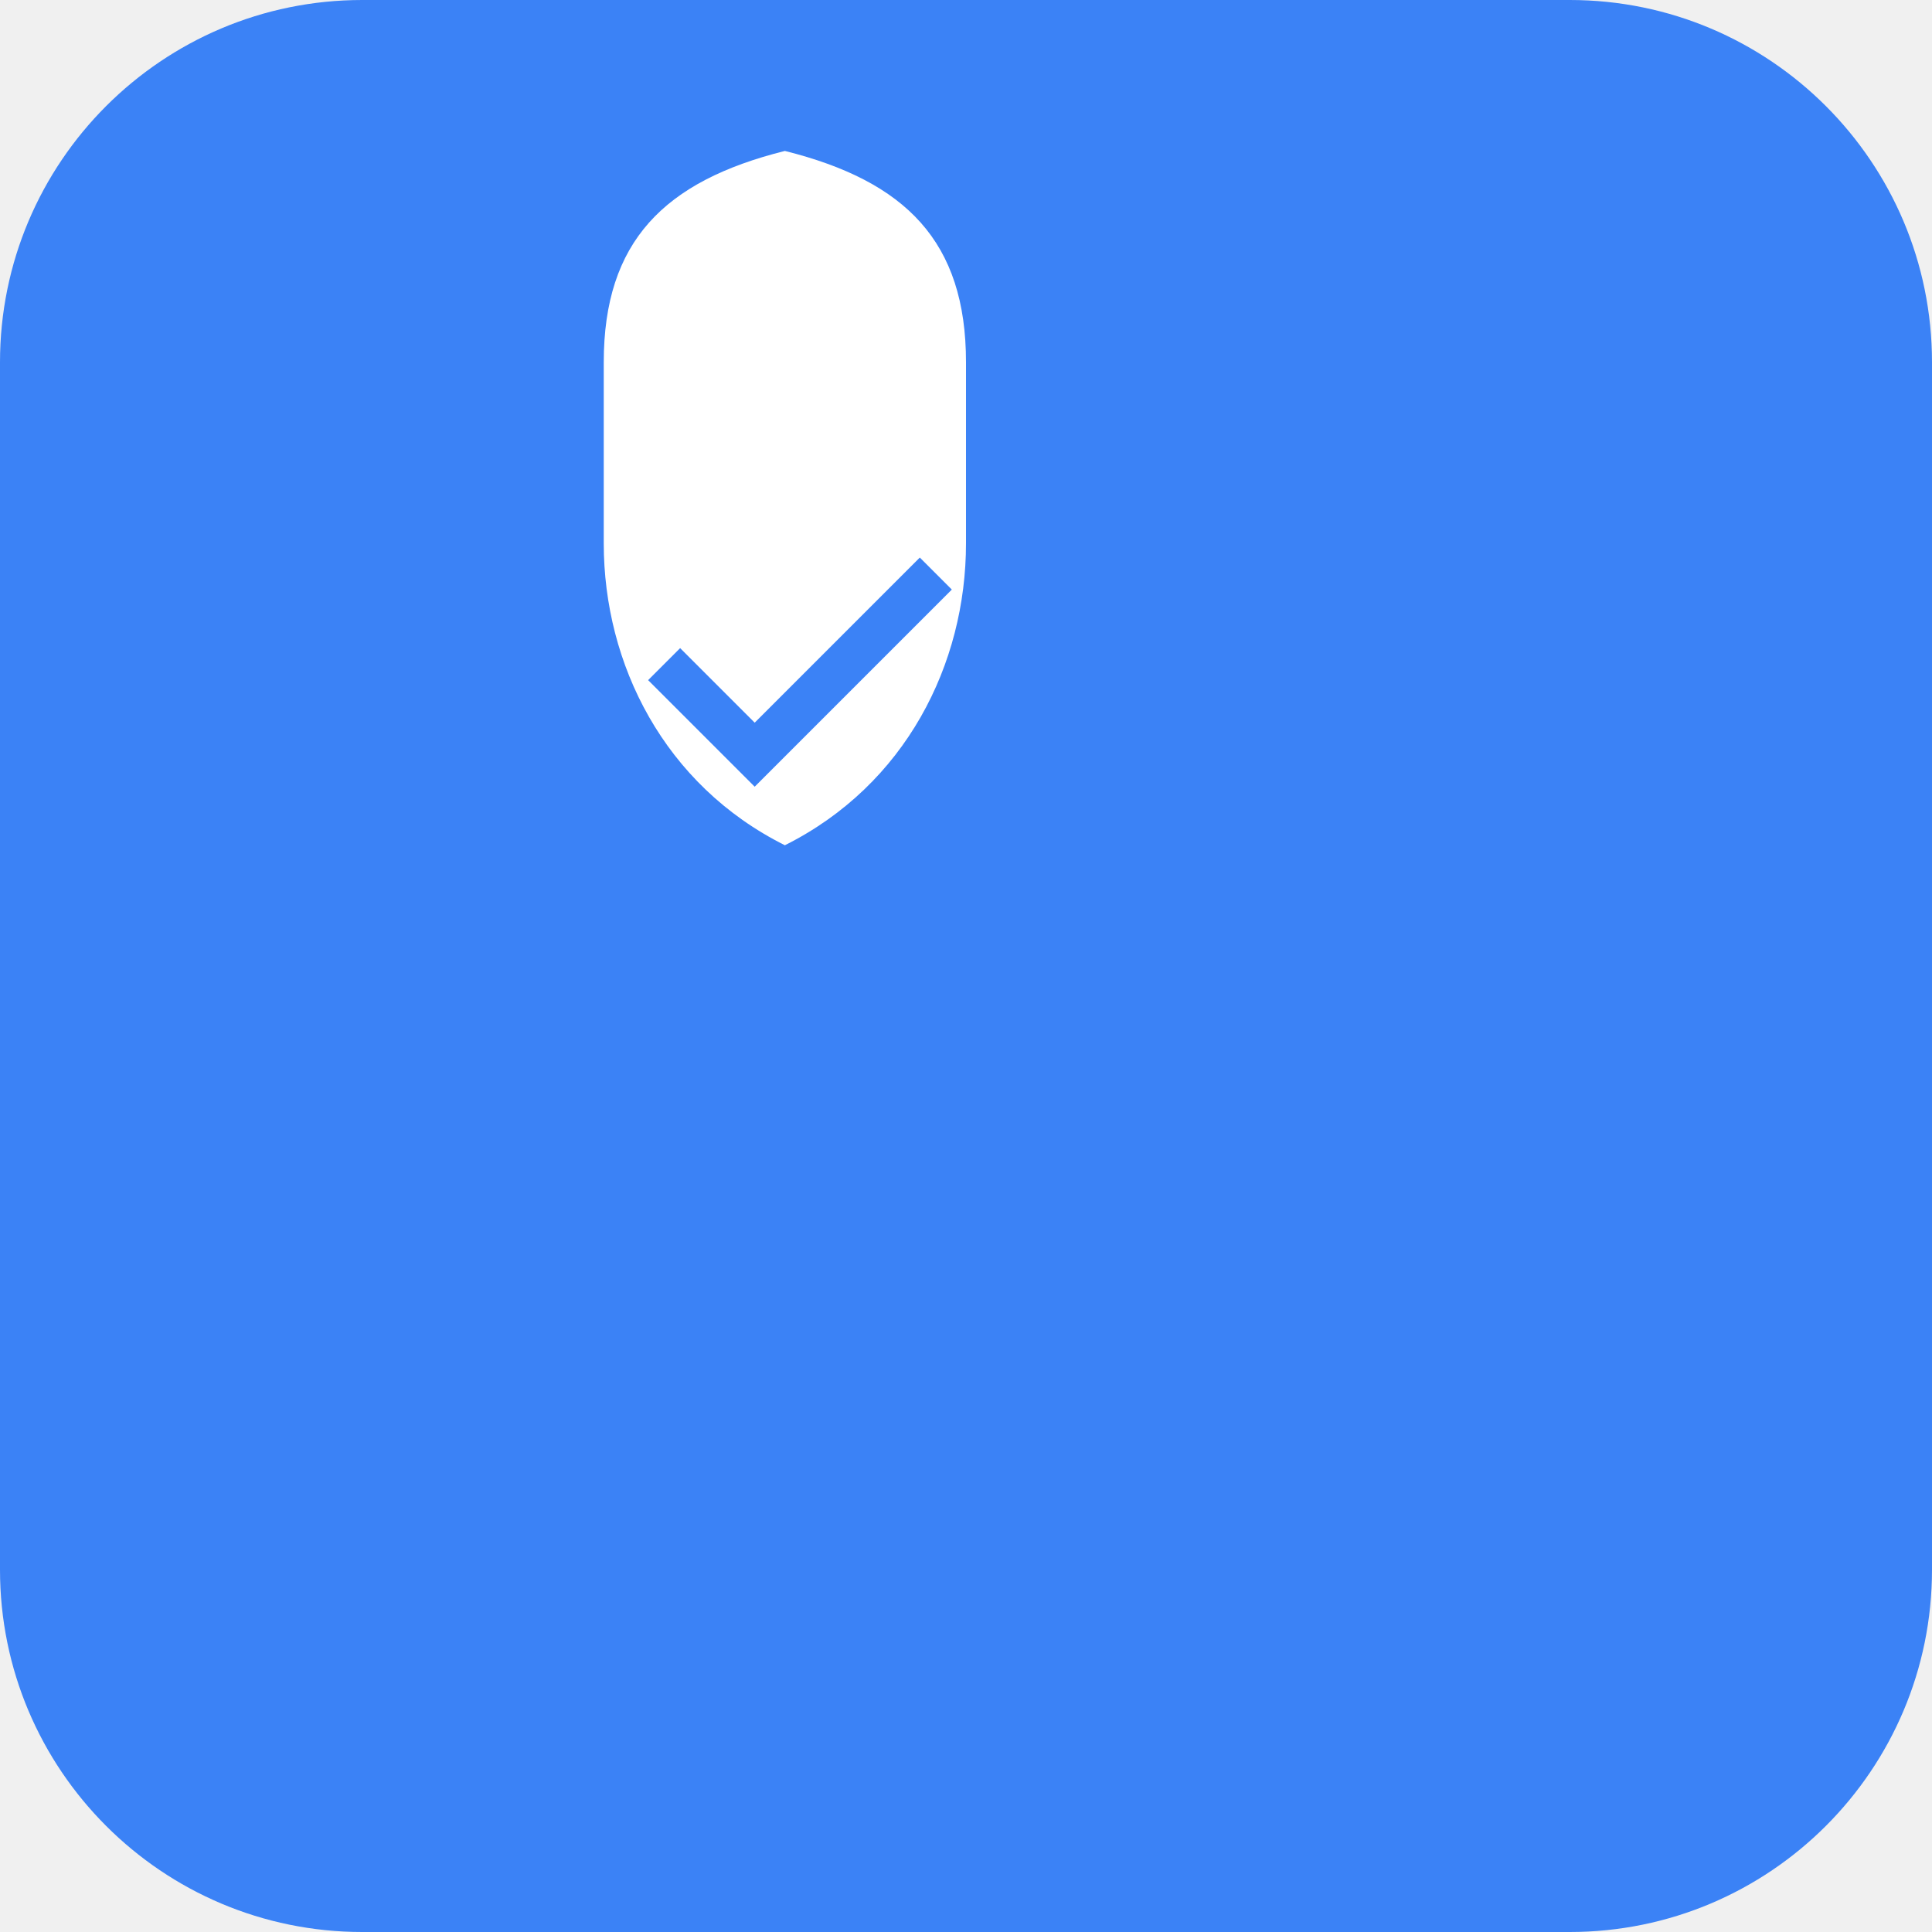
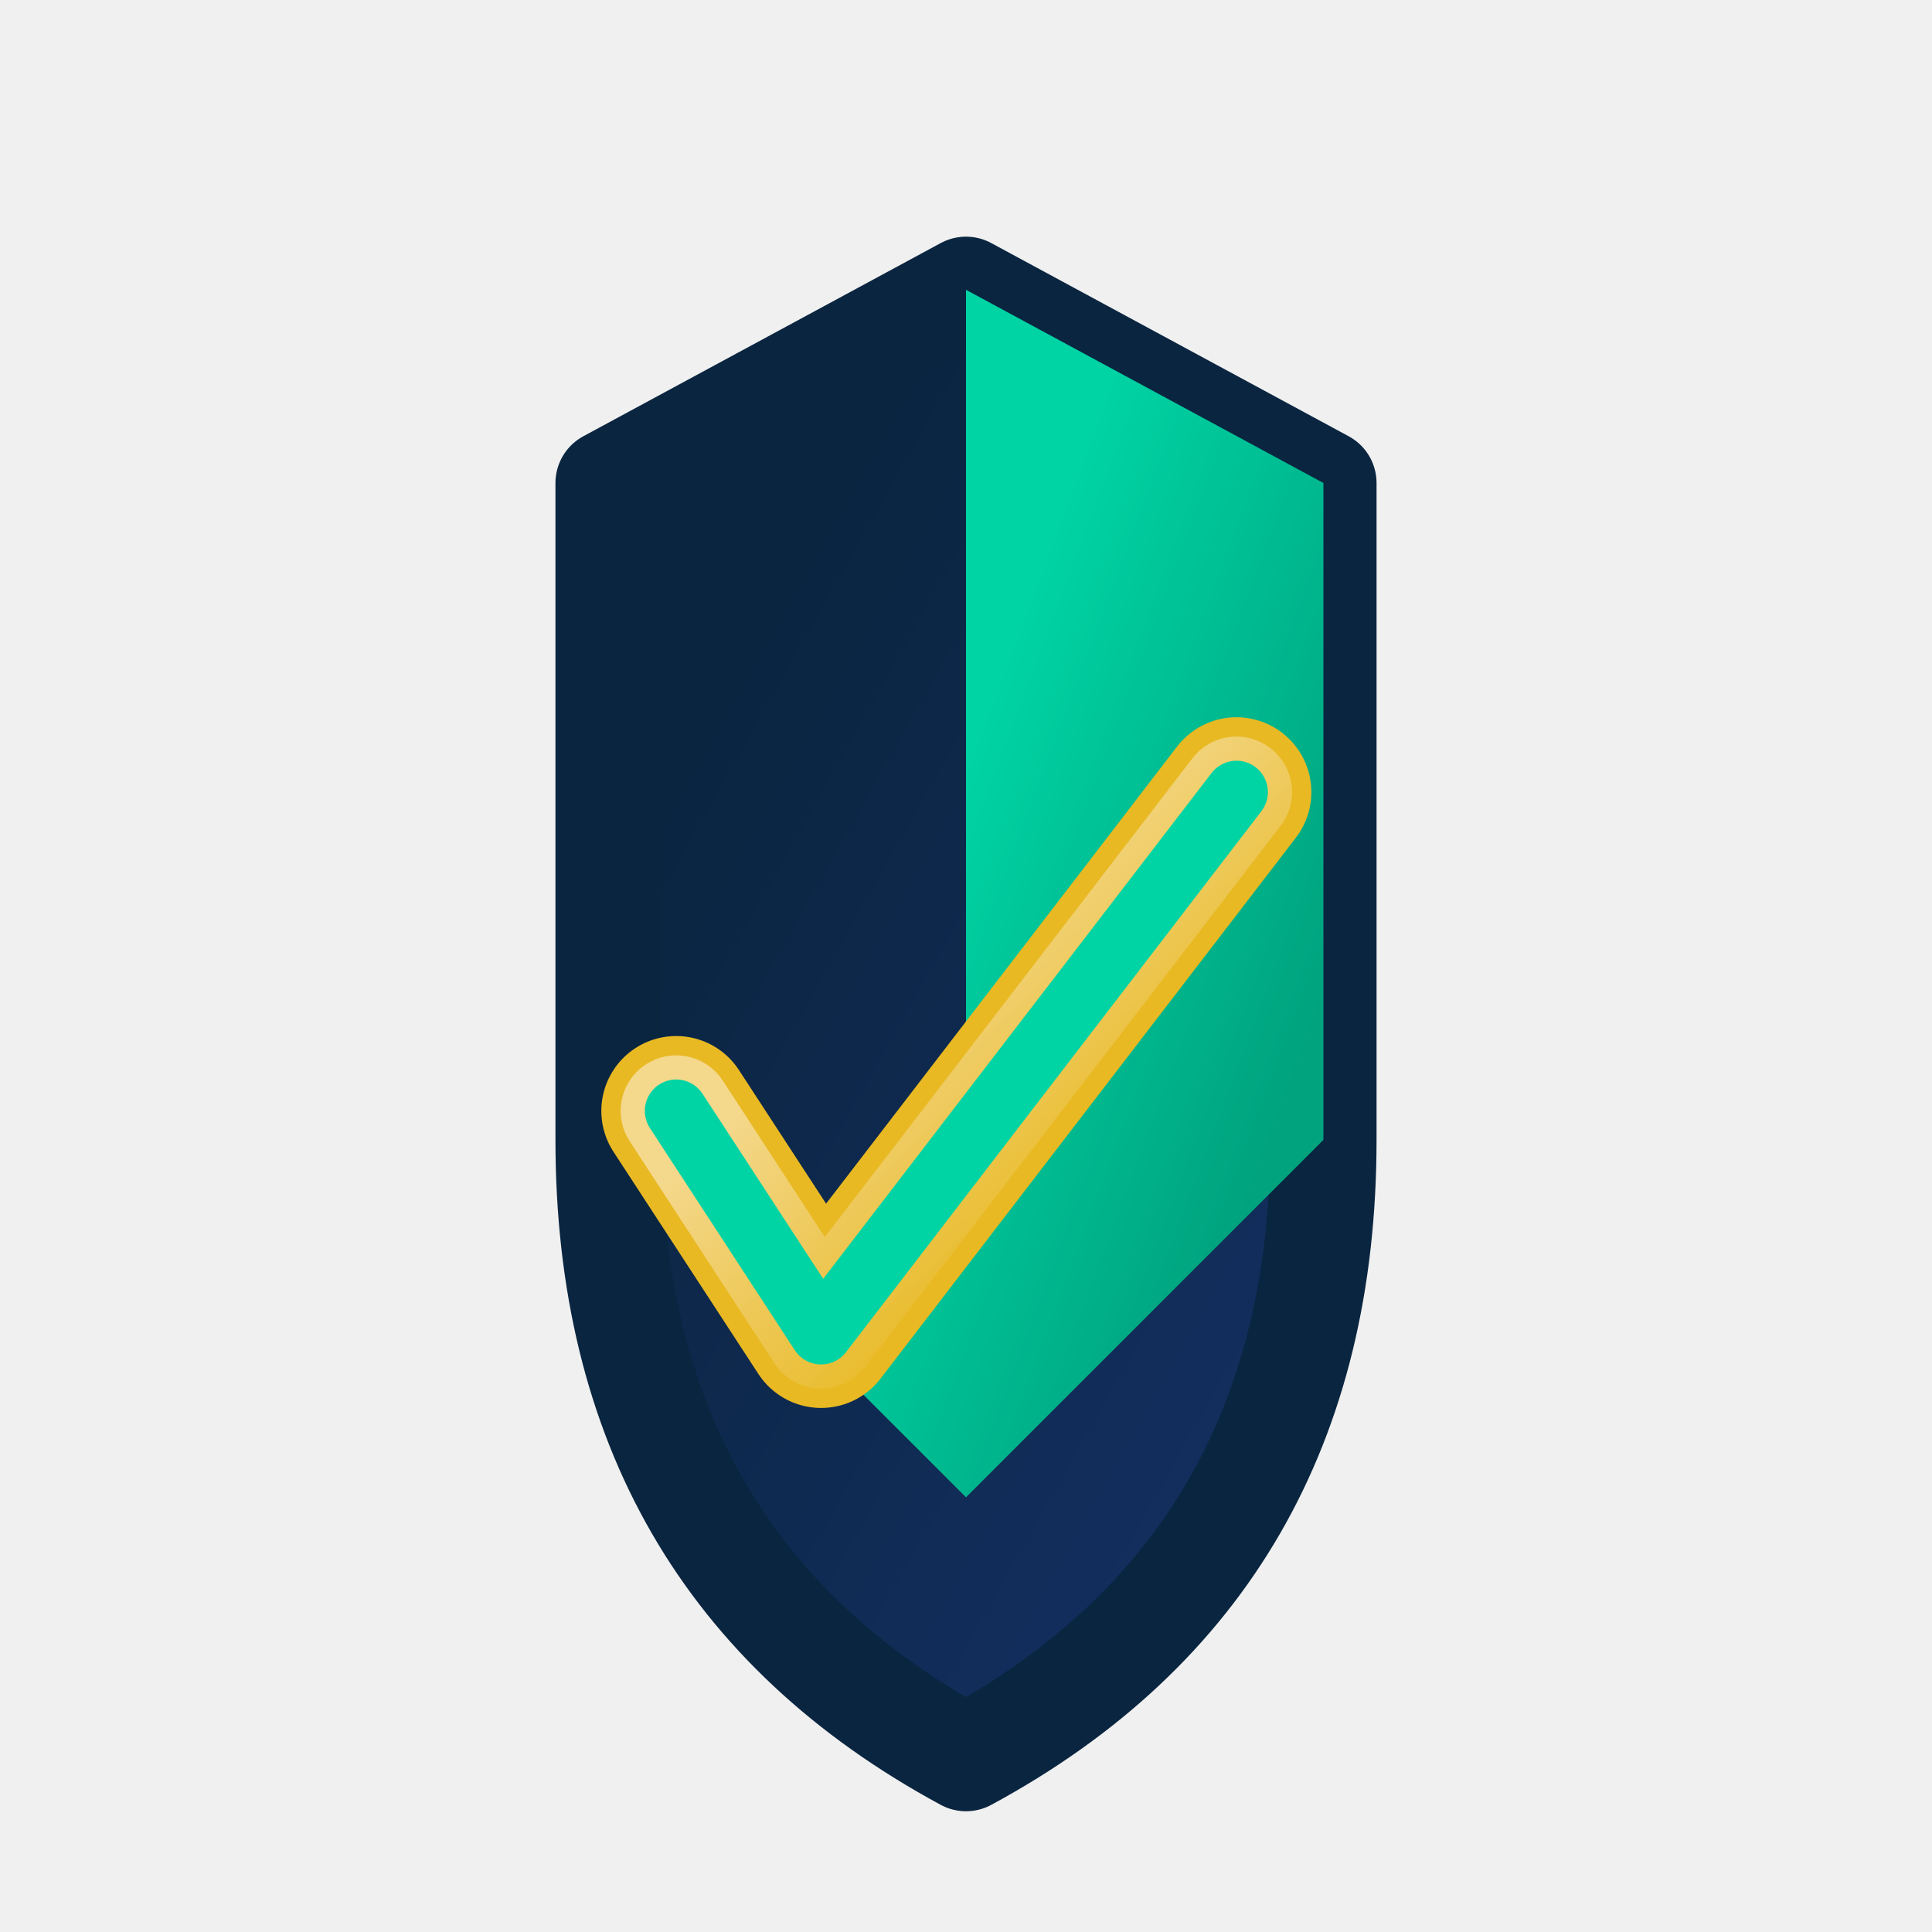
- <svg xmlns="http://www.w3.org/2000/svg" viewBox="0 0 32 32" fill="none">
-   <rect width="32" height="32" rx="6" fill="#3B82F6" />
-   <path d="M12 8c0-4 2-6 6-7 4 1 6 3 6 7v6c0 4-2 8-6 10-4-2-6-6-6-10V8z" fill="white" transform="scale(0.5) translate(8,4)" />
-   <path d="M14 18l3 3 6-6" stroke="#3B82F6" stroke-width="1.5" transform="scale(0.5) translate(8,4)" />
+ <svg xmlns="http://www.w3.org/2000/svg" width="200" height="200" viewBox="0 0 200 200" fill="none">
+   <defs>
+     <linearGradient id="nGrad" x1="25%" y1="20%" x2="80%" y2="85%">
+       <stop offset="0%" stop-color="#0A2540" />
+       <stop offset="100%" stop-color="#132E5E" />
+     </linearGradient>
+     <linearGradient id="gGrad" x1="40%" y1="25%" x2="90%" y2="70%">
+       <stop offset="0%" stop-color="#00D4A5" />
+       <stop offset="100%" stop-color="#00A37E" />
+     </linearGradient>
+     <linearGradient id="goldG" x1="35%" y1="35%" x2="75%" y2="75%">
+       <stop offset="0%" stop-color="#F4D88C" />
+       <stop offset="100%" stop-color="#E8B923" />
+     </linearGradient>
+   </defs>
+   <path d="M100 30 L63 50 L63 118 Q63 162 100 182 Q137 162 137 118 L137 50 L100 30 Z" fill="url(#nGrad)" stroke="#0A2540" stroke-width="11" stroke-linejoin="round" />
+   <path d="M100 30 L137 50 L137 118 L115 140 L100 155 L85 140 L100 118 Z" fill="url(#gGrad)" />
+   <path d="M70 115 L85 138 L128 82" fill="none" stroke="#E8B923" stroke-width="15.5" stroke-linejoin="round" stroke-linecap="round" />
+   <path d="M70 115 L85 138 L128 82" fill="none" stroke="url(#goldG)" stroke-width="11.5" stroke-linejoin="round" stroke-linecap="round" />
+   <path d="M70 115 L85 138 L128 82" fill="none" stroke="#00D4A5" stroke-width="6.5" stroke-linejoin="round" stroke-linecap="round" />
</svg>
